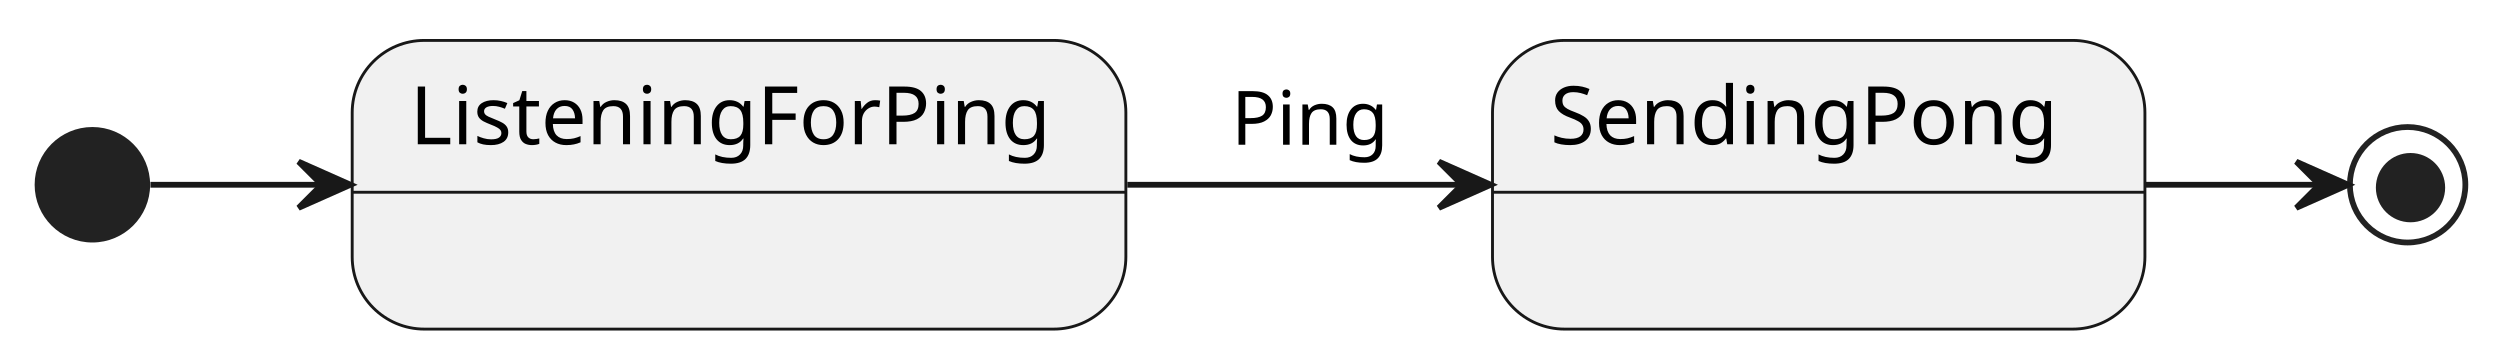
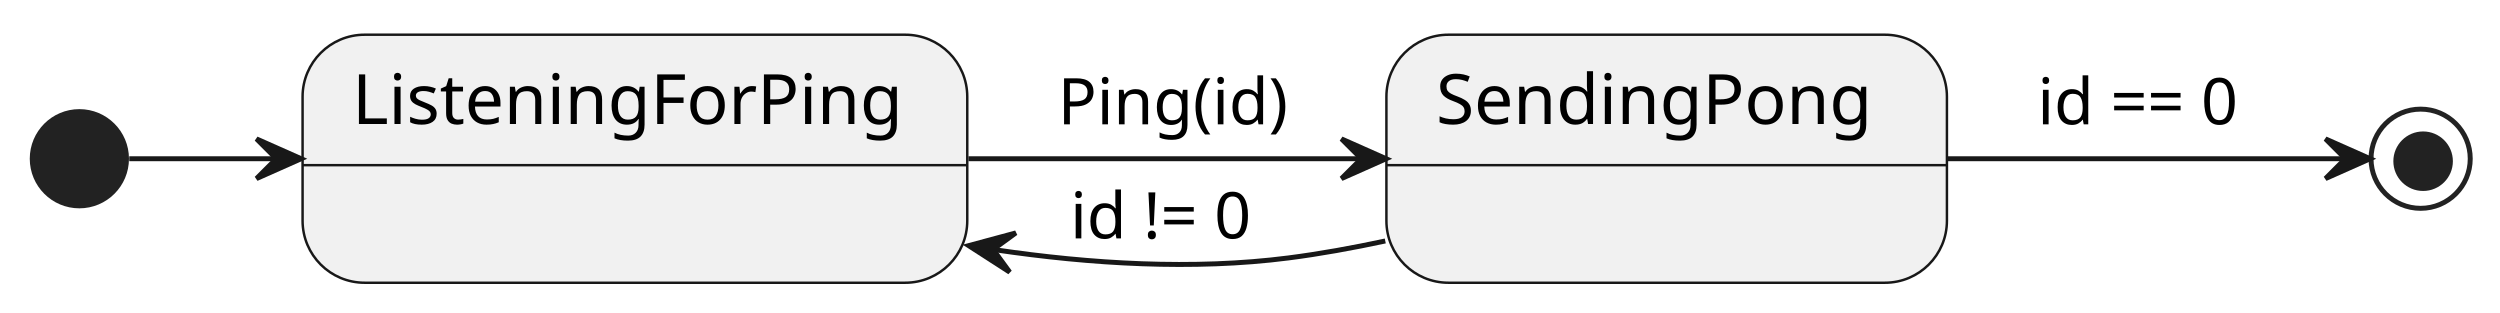
- <svg xmlns="http://www.w3.org/2000/svg" contentStyleType="text/css" height="63px" preserveAspectRatio="none" style="width:433px;height:63px;background:#FFFFFF;" version="1.1" viewBox="0 0 433 63" width="433px" zoomAndPan="magnify">
+ <svg xmlns="http://www.w3.org/2000/svg" contentStyleType="text/css" height="63px" preserveAspectRatio="none" style="width:504px;height:63px;background:#FFFFFF;" version="1.1" viewBox="0 0 504 63" width="504px" zoomAndPan="magnify">
  <defs />
  <g>
    <ellipse cx="16" cy="32" fill="#222222" rx="10" ry="10" style="stroke:none;stroke-width:1.0;" />
    <g id="ListeningForPing">
      <rect fill="#F1F1F1" height="50" rx="12.5" ry="12.5" style="stroke:#181818;stroke-width:0.5;" width="134" x="61" y="7" />
      <line style="stroke:#181818;stroke-width:0.5;" x1="61" x2="195" y1="33.297" y2="33.297" />
      <text fill="#000000" font-family="sans-serif" font-size="14" lengthAdjust="spacing" textLength="114" x="71" y="24.995">ListeningForPing</text>
    </g>
    <g id="SendingPong">
-       <rect fill="#F1F1F1" height="50" rx="12.5" ry="12.5" style="stroke:#181818;stroke-width:0.5;" width="113" x="258.5" y="7" />
-       <line style="stroke:#181818;stroke-width:0.5;" x1="258.5" x2="371.5" y1="33.297" y2="33.297" />
-       <text fill="#000000" font-family="sans-serif" font-size="14" lengthAdjust="spacing" textLength="93" x="268.5" y="24.995">SendingPong</text>
+       <rect fill="#F1F1F1" height="50" rx="12.5" ry="12.5" style="stroke:#181818;stroke-width:0.5;" width="113" x="279.5" y="7" />
+       <line style="stroke:#181818;stroke-width:0.5;" x1="279.5" x2="392.5" y1="33.297" y2="33.297" />
+       <text fill="#000000" font-family="sans-serif" font-size="14" lengthAdjust="spacing" textLength="93" x="289.5" y="24.995">SendingPong</text>
    </g>
-     <ellipse cx="417" cy="32" fill="none" rx="10" ry="10" style="stroke:#222222;stroke-width:1.0;" />
-     <ellipse cx="417.5" cy="32.5" fill="#222222" rx="6" ry="6" style="stroke:none;stroke-width:1.0;" />
+     <ellipse cx="488" cy="32" fill="none" rx="10" ry="10" style="stroke:#222222;stroke-width:1.0;" />
+     <ellipse cx="488.5" cy="32.5" fill="#222222" rx="6" ry="6" style="stroke:none;stroke-width:1.0;" />
    <g id="link_*start_ListeningForPing">
      <path d="M26.06,32 C35.9,32 45.73,32 55.56,32 " fill="none" id="*start-to-ListeningForPing" style="stroke:#181818;stroke-width:1.0;" />
      <polygon fill="#181818" points="60.71,32,51.71,28,55.71,32,51.71,36,60.71,32" style="stroke:#181818;stroke-width:1.0;" />
    </g>
    <g id="link_ListeningForPing_SendingPong">
-       <path d="M195.25,32 C214.1,32 234.51,32 253.04,32 " fill="none" id="ListeningForPing-to-SendingPong" style="stroke:#181818;stroke-width:1.0;" />
-       <polygon fill="#181818" points="258.21,32,249.21,28,253.21,32,249.21,36,258.21,32" style="stroke:#181818;stroke-width:1.0;" />
-       <text fill="#000000" font-family="sans-serif" font-size="13" lengthAdjust="spacing" textLength="27" x="213.25" y="25.067">Ping</text>
+       <path d="M195.24,32 C220.62,32 249.35,32 274.2,32 " fill="none" id="ListeningForPing-to-SendingPong" style="stroke:#181818;stroke-width:1.0;" />
+       <polygon fill="#181818" points="279.44,32,270.44,28,274.44,32,270.44,36,279.44,32" style="stroke:#181818;stroke-width:1.0;" />
+       <text fill="#000000" font-family="sans-serif" font-size="13" lengthAdjust="spacing" textLength="48" x="213.25" y="25.067">Ping(id)</text>
+     </g>
+     <g id="link_SendingPong_ListeningForPing">
+       <path d="M279.27,48.58 C272.74,49.98 266.13,51.18 259.75,52 C240.56,54.47 219.85,53.2 200.65,50.36 " fill="none" id="SendingPong-to-ListeningForPing" style="stroke:#181818;stroke-width:1.0;" />
+       <polygon fill="#181818" points="195.28,49.52,203.555,54.86,200.22,50.291,204.789,46.956,195.28,49.52" style="stroke:#181818;stroke-width:1.0;" />
+       <text fill="#000000" font-family="sans-serif" font-size="13" lengthAdjust="spacing" textLength="43" x="215.75" y="48.067">id != 0</text>
    </g>
    <g id="link_SendingPong_*end">
-       <path d="M371.58,32 C381.55,32 391.52,32 401.49,32 " fill="none" id="SendingPong-to-*end" style="stroke:#181818;stroke-width:1.0;" />
-       <polygon fill="#181818" points="406.71,32,397.71,28,401.71,32,397.71,36,406.71,32" style="stroke:#181818;stroke-width:1.0;" />
+       <path d="M392.6,32 C421.21,32 453.75,32 472.47,32 " fill="none" id="SendingPong-to-*end" style="stroke:#181818;stroke-width:1.0;" />
+       <polygon fill="#181818" points="477.82,32,468.82,28,472.82,32,468.82,36,477.82,32" style="stroke:#181818;stroke-width:1.0;" />
+       <text fill="#000000" font-family="sans-serif" font-size="13" lengthAdjust="spacing" textLength="49" x="410.75" y="25.067">id == 0</text>
    </g>
  </g>
</svg>
